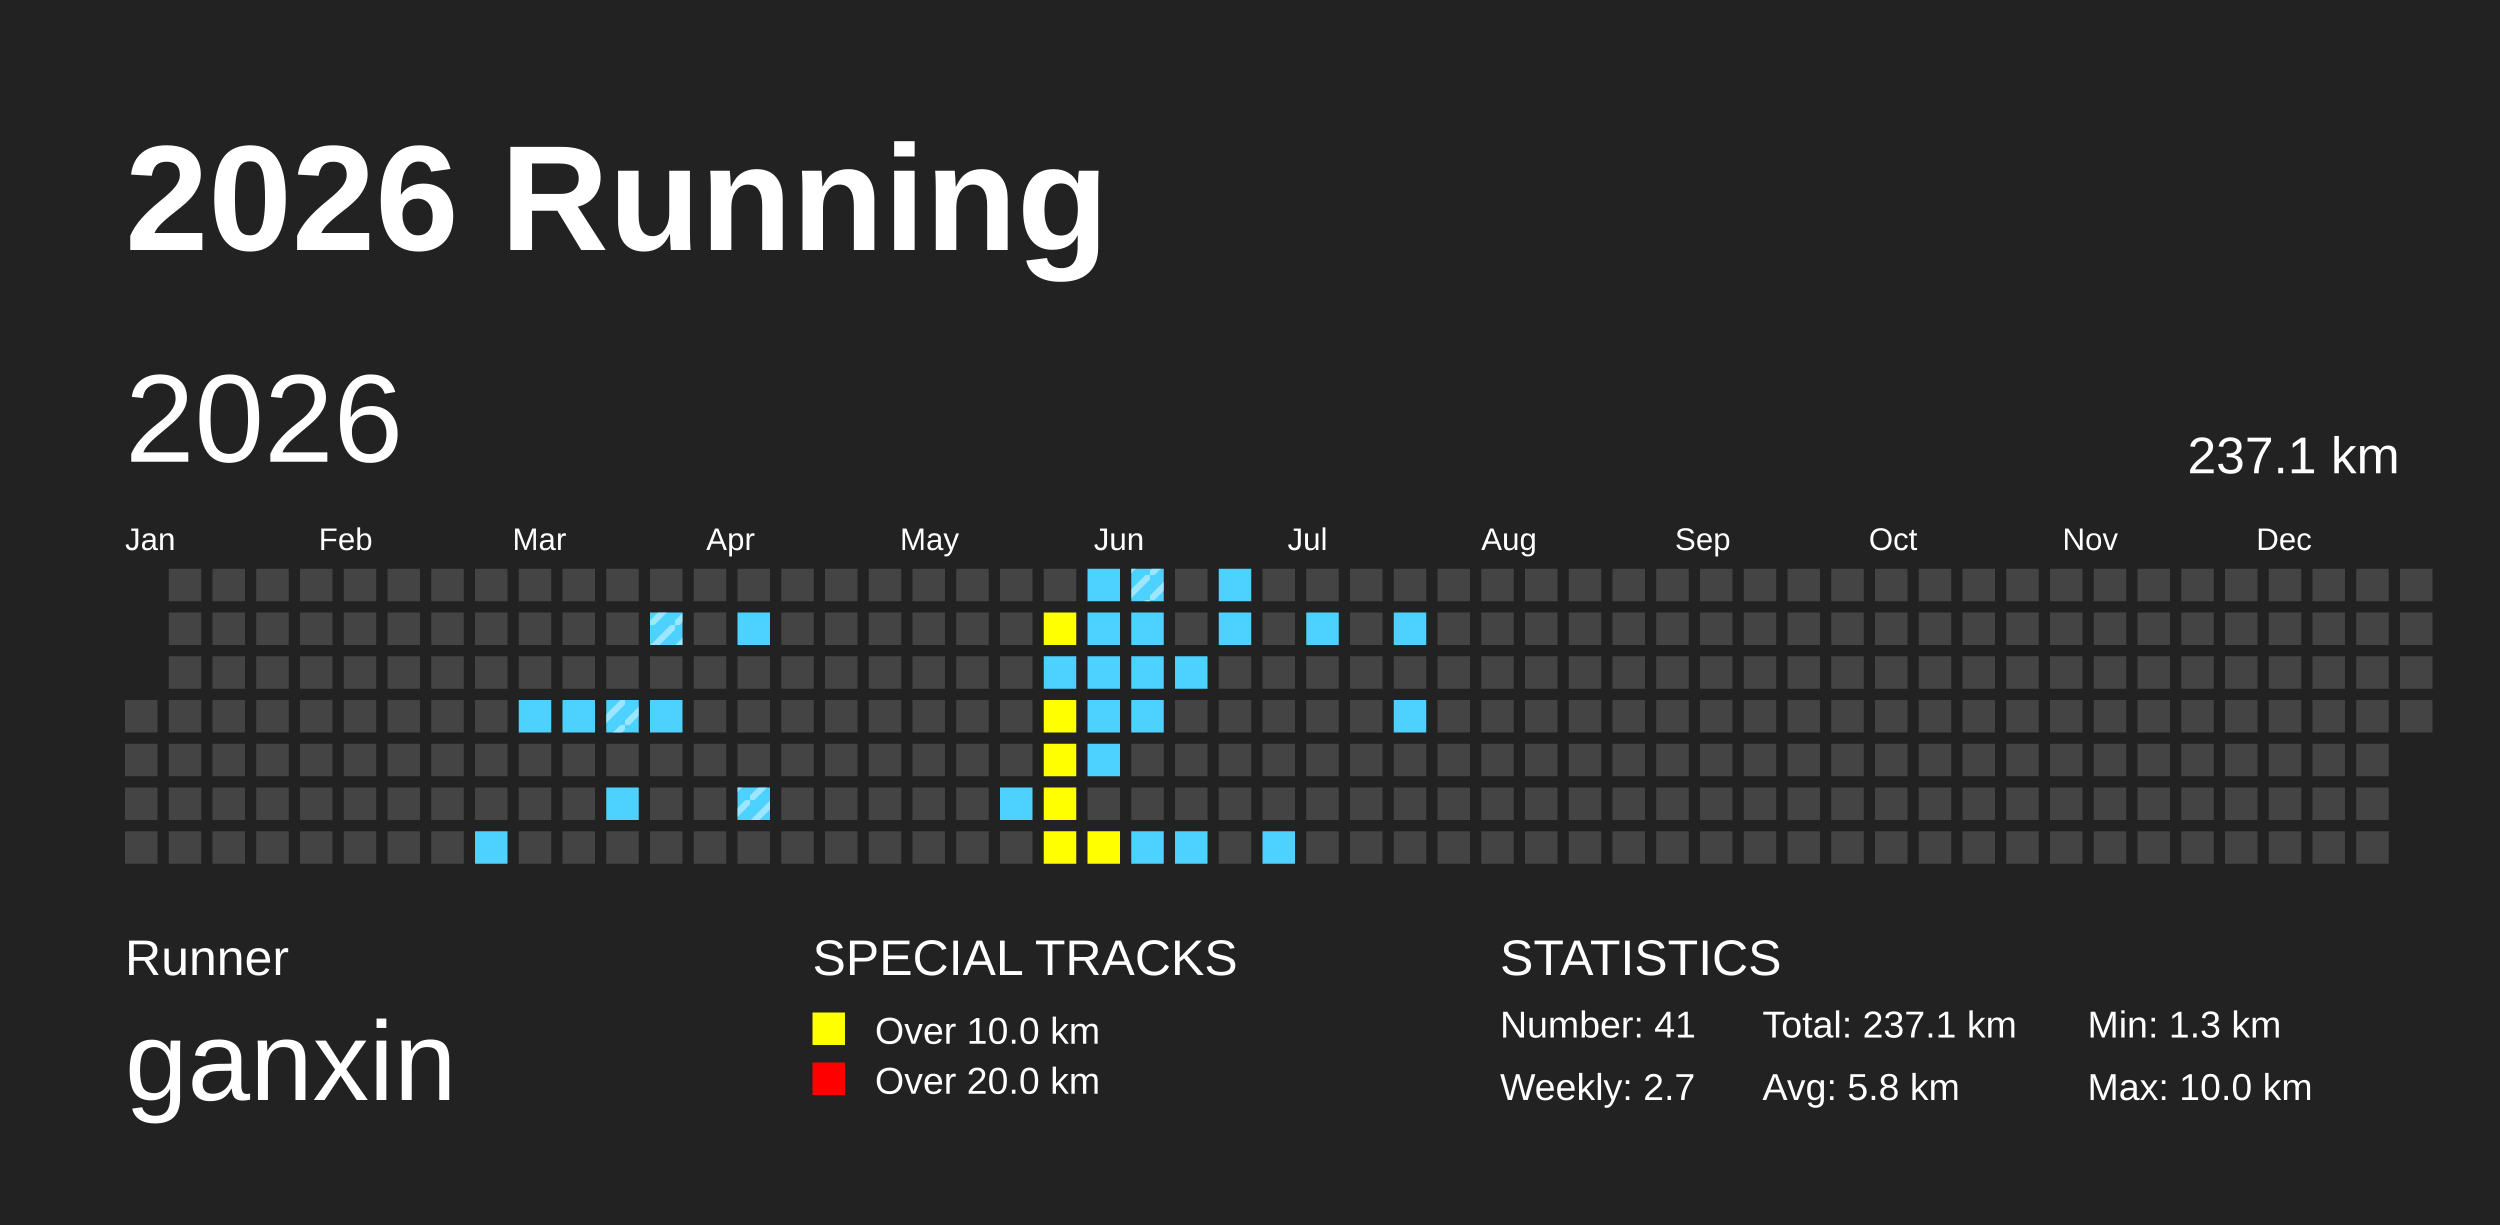
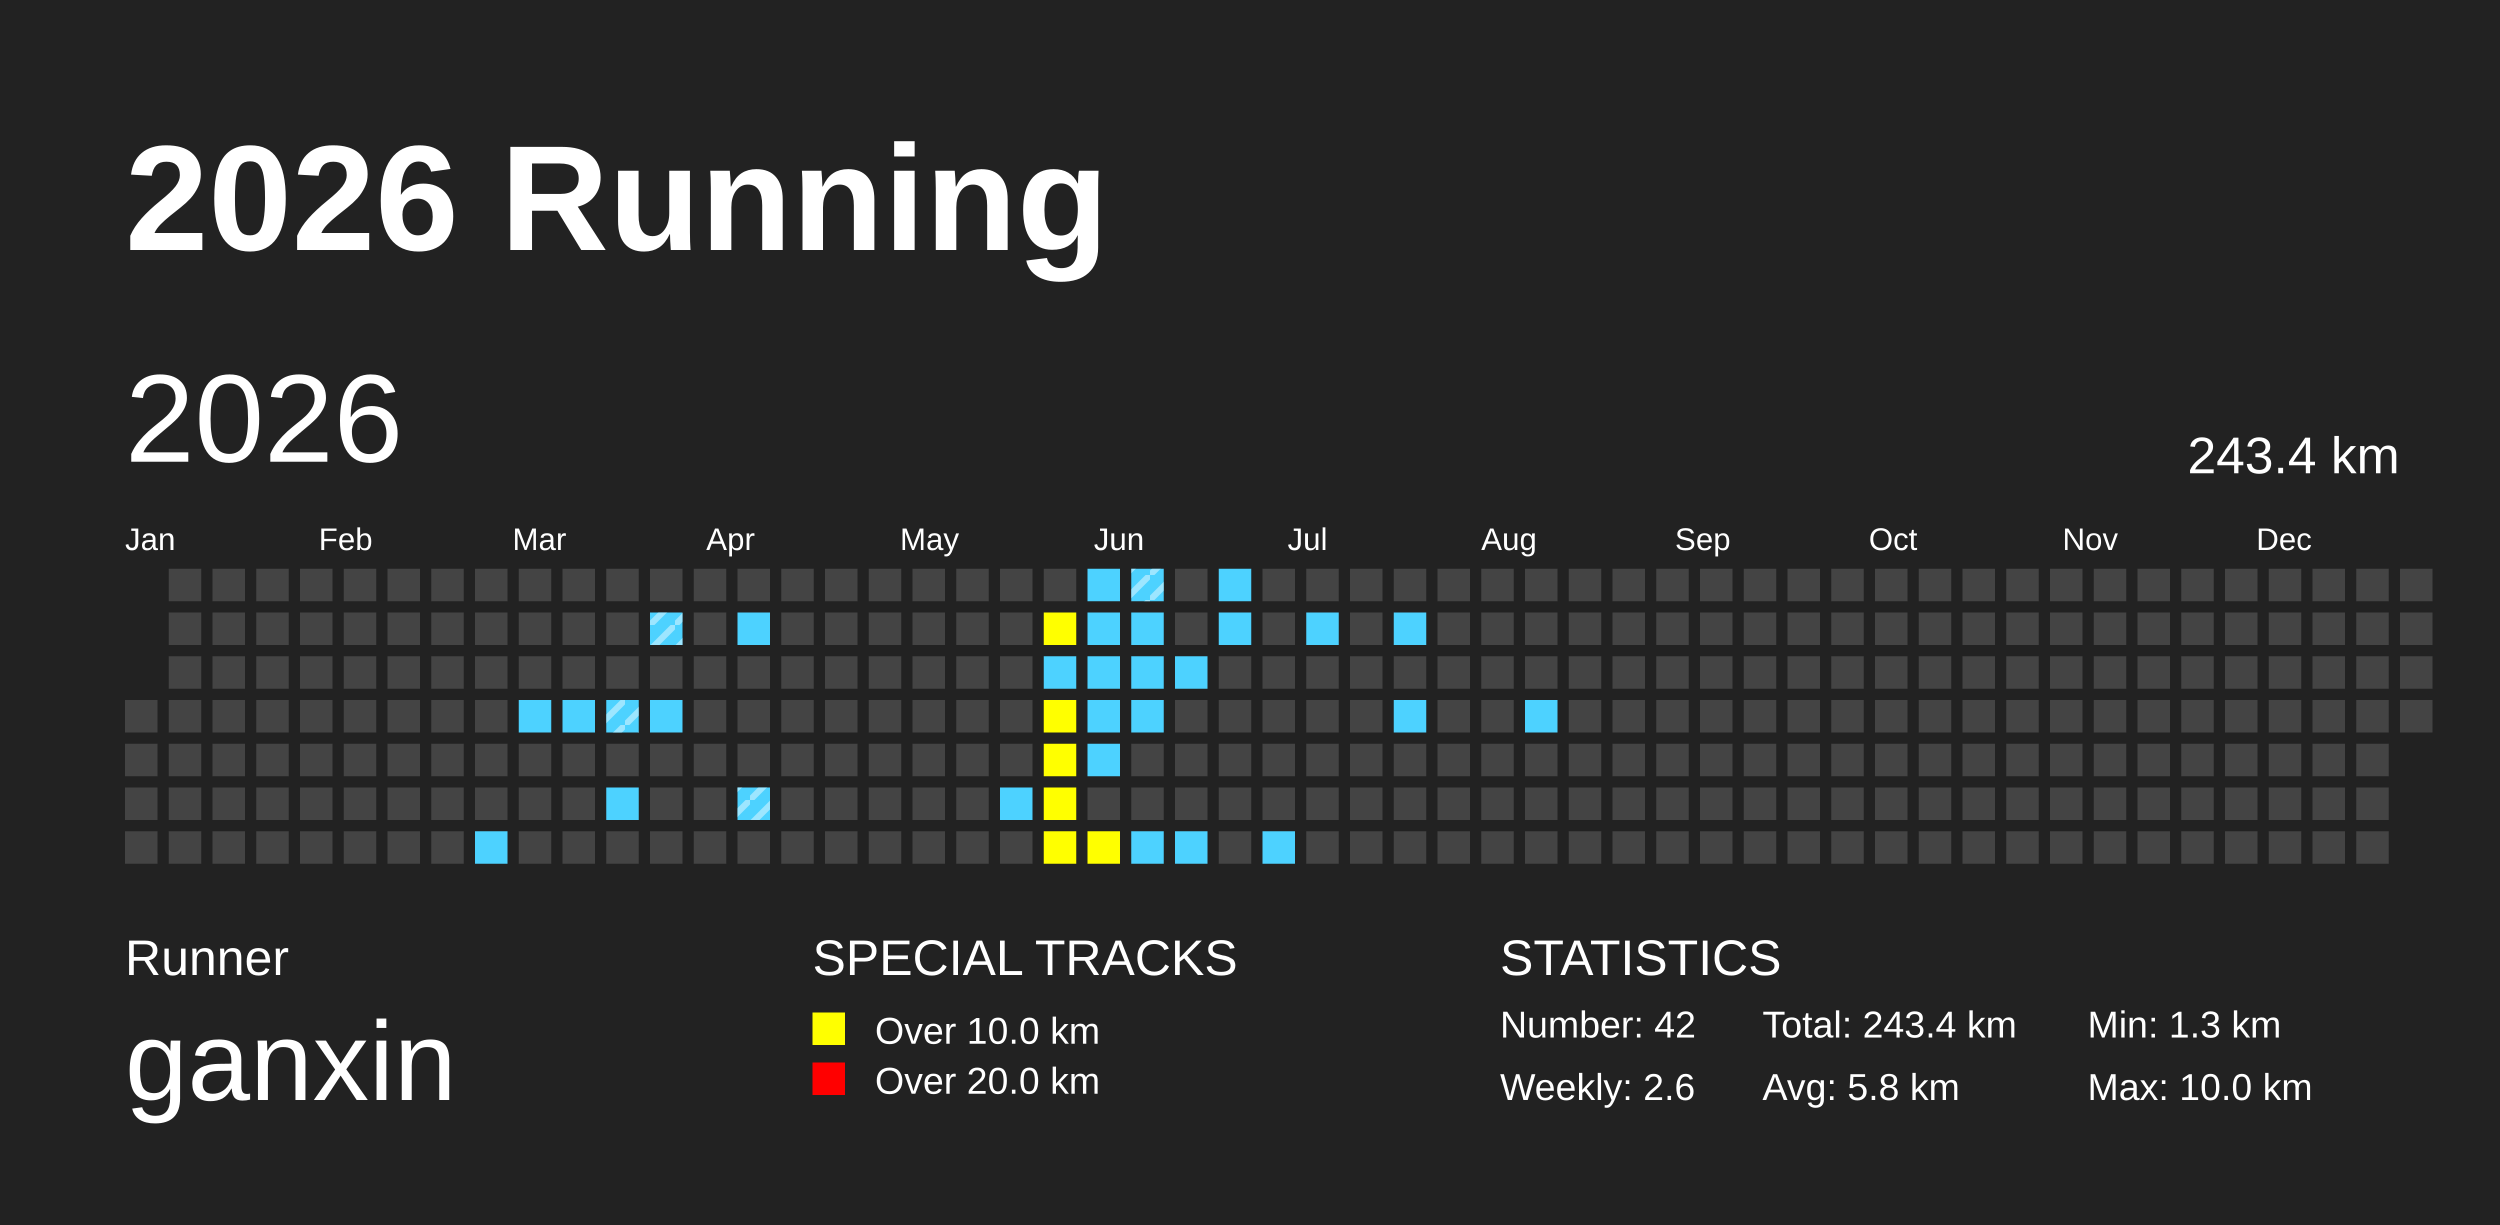
<svg xmlns="http://www.w3.org/2000/svg" baseProfile="full" height="98mm" version="1.1" viewBox="0,0,200,98" width="200mm">
  <defs>
    <pattern height="2" id="indoor-stripe" patternUnits="userSpaceOnUse" width="2">
      <line stroke="white" stroke-opacity="0.45" stroke-width="0.5" x1="0" x2="2" y1="2" y2="0" />
    </pattern>
  </defs>
  <rect fill="#222222" height="98" width="200" x="0" y="0" />
  <text fill="#FFFFFF" style="font-size:12px; font-family:Arial; font-weight:bold;" x="10" y="20">2026 Running</text>
  <text fill="#FFFFFF" style="font-size:4px; font-family:Arial" x="10" y="78">Runner</text>
  <text fill="#FFFFFF" style="font-size:9px; font-family:Arial" x="10" y="88">ganxin</text>
  <text fill="#FFFFFF" style="font-size:4px; font-family:Arial" x="65" y="78">SPECIAL TRACKS</text>
  <rect fill="yellow" height="2.6" width="2.6" x="65" y="81" />
  <text fill="#FFFFFF" style="font-size:3px; font-family:Arial" x="70" y="83.5">Over 10.0 km</text>
  <rect fill="red" height="2.6" width="2.6" x="65" y="85" />
  <text fill="#FFFFFF" style="font-size:3px; font-family:Arial" x="70" y="87.5">Over 20.0 km</text>
  <text fill="#FFFFFF" style="font-size:4px; font-family:Arial" x="120" y="78">STATISTICS</text>
-   <text fill="#FFFFFF" style="font-size:3px; font-family:Arial" x="120" y="83">Number: 41</text>
-   <text fill="#FFFFFF" style="font-size:3px; font-family:Arial" x="120" y="88">Weekly: 2.7</text>
-   <text fill="#FFFFFF" style="font-size:3px; font-family:Arial" x="141" y="83">Total: 237.1 km</text>
+   <text fill="#FFFFFF" style="font-size:3px; font-family:Arial" x="120" y="83">Number: 42</text>
+   <text fill="#FFFFFF" style="font-size:3px; font-family:Arial" x="120" y="88">Weekly: 2.6</text>
+   <text fill="#FFFFFF" style="font-size:3px; font-family:Arial" x="141" y="83">Total: 243.4 km</text>
  <text fill="#FFFFFF" style="font-size:3px; font-family:Arial" x="141" y="88">Avg: 5.8 km</text>
  <text fill="#FFFFFF" style="font-size:3px; font-family:Arial" x="167" y="83">Min: 1.3 km</text>
  <text fill="#FFFFFF" style="font-size:3px; font-family:Arial" x="167" y="88">Max: 10.0 km</text>
  <text dominant-baseline="hanging" fill="#FFFFFF" style="font-size:10.0px; font-family:Arial;" x="10" y="30">2026</text>
-   <text dominant-baseline="hanging" fill="#FFFFFF" style="font-size:4.125px; font-family:Arial;" x="175" y="35">237.1 km</text>
+   <text dominant-baseline="hanging" fill="#FFFFFF" style="font-size:4.125px; font-family:Arial;" x="175" y="35">243.4 km</text>
  <text fill="#FFFFFF" style="font-size:2.5px; font-family:Arial" x="10.0" y="44">Jan</text>
  <text fill="#FFFFFF" style="font-size:2.5px; font-family:Arial" x="25.5" y="44">Feb</text>
  <text fill="#FFFFFF" style="font-size:2.5px; font-family:Arial" x="41.0" y="44">Mar</text>
  <text fill="#FFFFFF" style="font-size:2.5px; font-family:Arial" x="56.5" y="44">Apr</text>
  <text fill="#FFFFFF" style="font-size:2.5px; font-family:Arial" x="72.0" y="44">May</text>
  <text fill="#FFFFFF" style="font-size:2.5px; font-family:Arial" x="87.5" y="44">Jun</text>
  <text fill="#FFFFFF" style="font-size:2.5px; font-family:Arial" x="103.0" y="44">Jul</text>
  <text fill="#FFFFFF" style="font-size:2.5px; font-family:Arial" x="118.5" y="44">Aug</text>
  <text fill="#FFFFFF" style="font-size:2.5px; font-family:Arial" x="134.0" y="44">Sep</text>
  <text fill="#FFFFFF" style="font-size:2.5px; font-family:Arial" x="149.5" y="44">Oct</text>
  <text fill="#FFFFFF" style="font-size:2.5px; font-family:Arial" x="165.0" y="44">Nov</text>
  <text fill="#FFFFFF" style="font-size:2.5px; font-family:Arial" x="180.5" y="44">Dec</text>
  <rect fill="#444444" height="2.6" width="2.6" x="10.0" y="56.0" />
  <rect fill="#444444" height="2.6" width="2.6" x="10.0" y="59.5" />
  <rect fill="#444444" height="2.6" width="2.6" x="10.0" y="63.0" />
  <rect fill="#444444" height="2.6" width="2.6" x="10.0" y="66.5" />
  <rect fill="#444444" height="2.6" width="2.6" x="13.5" y="45.5" />
  <rect fill="#444444" height="2.6" width="2.6" x="13.5" y="49.0" />
  <rect fill="#444444" height="2.6" width="2.6" x="13.5" y="52.5" />
  <rect fill="#444444" height="2.6" width="2.6" x="13.5" y="56.0" />
  <rect fill="#444444" height="2.6" width="2.6" x="13.5" y="59.5" />
  <rect fill="#444444" height="2.6" width="2.6" x="13.5" y="63.0" />
  <rect fill="#444444" height="2.6" width="2.6" x="13.5" y="66.5" />
  <rect fill="#444444" height="2.6" width="2.6" x="17.0" y="45.5" />
  <rect fill="#444444" height="2.6" width="2.6" x="17.0" y="49.0" />
  <rect fill="#444444" height="2.6" width="2.6" x="17.0" y="52.5" />
  <rect fill="#444444" height="2.6" width="2.6" x="17.0" y="56.0" />
  <rect fill="#444444" height="2.6" width="2.6" x="17.0" y="59.5" />
  <rect fill="#444444" height="2.6" width="2.6" x="17.0" y="63.0" />
  <rect fill="#444444" height="2.6" width="2.6" x="17.0" y="66.5" />
  <rect fill="#444444" height="2.6" width="2.6" x="20.5" y="45.5" />
  <rect fill="#444444" height="2.6" width="2.6" x="20.5" y="49.0" />
  <rect fill="#444444" height="2.6" width="2.6" x="20.5" y="52.5" />
  <rect fill="#444444" height="2.6" width="2.6" x="20.5" y="56.0" />
  <rect fill="#444444" height="2.6" width="2.6" x="20.5" y="59.5" />
  <rect fill="#444444" height="2.6" width="2.6" x="20.5" y="63.0" />
  <rect fill="#444444" height="2.6" width="2.6" x="20.5" y="66.5" />
  <rect fill="#444444" height="2.6" width="2.6" x="24.0" y="45.5" />
  <rect fill="#444444" height="2.6" width="2.6" x="24.0" y="49.0" />
  <rect fill="#444444" height="2.6" width="2.6" x="24.0" y="52.5" />
  <rect fill="#444444" height="2.6" width="2.6" x="24.0" y="56.0" />
  <rect fill="#444444" height="2.6" width="2.6" x="24.0" y="59.5" />
  <rect fill="#444444" height="2.6" width="2.6" x="24.0" y="63.0" />
  <rect fill="#444444" height="2.6" width="2.6" x="24.0" y="66.5" />
  <rect fill="#444444" height="2.6" width="2.6" x="27.5" y="45.5" />
  <rect fill="#444444" height="2.6" width="2.6" x="27.5" y="49.0" />
  <rect fill="#444444" height="2.6" width="2.6" x="27.5" y="52.5" />
  <rect fill="#444444" height="2.6" width="2.6" x="27.5" y="56.0" />
  <rect fill="#444444" height="2.6" width="2.6" x="27.5" y="59.5" />
  <rect fill="#444444" height="2.6" width="2.6" x="27.5" y="63.0" />
  <rect fill="#444444" height="2.6" width="2.6" x="27.5" y="66.5" />
  <rect fill="#444444" height="2.6" width="2.6" x="31.0" y="45.5" />
  <rect fill="#444444" height="2.6" width="2.6" x="31.0" y="49.0" />
  <rect fill="#444444" height="2.6" width="2.6" x="31.0" y="52.5" />
  <rect fill="#444444" height="2.6" width="2.6" x="31.0" y="56.0" />
  <rect fill="#444444" height="2.6" width="2.6" x="31.0" y="59.5" />
  <rect fill="#444444" height="2.6" width="2.6" x="31.0" y="63.0" />
  <rect fill="#444444" height="2.6" width="2.6" x="31.0" y="66.5" />
  <rect fill="#444444" height="2.6" width="2.6" x="34.5" y="45.5" />
  <rect fill="#444444" height="2.6" width="2.6" x="34.5" y="49.0" />
  <rect fill="#444444" height="2.6" width="2.6" x="34.5" y="52.5" />
  <rect fill="#444444" height="2.6" width="2.6" x="34.5" y="56.0" />
  <rect fill="#444444" height="2.6" width="2.6" x="34.5" y="59.5" />
  <rect fill="#444444" height="2.6" width="2.6" x="34.5" y="63.0" />
  <rect fill="#444444" height="2.6" width="2.6" x="34.5" y="66.5" />
  <rect fill="#444444" height="2.6" width="2.6" x="38.0" y="45.5" />
  <rect fill="#444444" height="2.6" width="2.6" x="38.0" y="49.0" />
  <rect fill="#444444" height="2.6" width="2.6" x="38.0" y="52.5" />
  <rect fill="#444444" height="2.6" width="2.6" x="38.0" y="56.0" />
  <rect fill="#444444" height="2.6" width="2.6" x="38.0" y="59.5" />
  <rect fill="#444444" height="2.6" width="2.6" x="38.0" y="63.0" />
  <rect fill="#4DD2FF" height="2.6" width="2.6" x="38.0" y="66.5" />
  <rect fill="#444444" height="2.6" width="2.6" x="41.5" y="45.5" />
  <rect fill="#444444" height="2.6" width="2.6" x="41.5" y="49.0" />
  <rect fill="#444444" height="2.6" width="2.6" x="41.5" y="52.5" />
  <rect fill="#4DD2FF" height="2.6" width="2.6" x="41.5" y="56.0" />
  <rect fill="#444444" height="2.6" width="2.6" x="41.5" y="59.5" />
  <rect fill="#444444" height="2.6" width="2.6" x="41.5" y="63.0" />
  <rect fill="#444444" height="2.6" width="2.6" x="41.5" y="66.5" />
  <rect fill="#444444" height="2.6" width="2.6" x="45.0" y="45.5" />
  <rect fill="#444444" height="2.6" width="2.6" x="45.0" y="49.0" />
  <rect fill="#444444" height="2.6" width="2.6" x="45.0" y="52.5" />
  <rect fill="#4DD2FF" height="2.6" width="2.6" x="45.0" y="56.0" />
  <rect fill="#444444" height="2.6" width="2.6" x="45.0" y="59.5" />
  <rect fill="#444444" height="2.6" width="2.6" x="45.0" y="63.0" />
  <rect fill="#444444" height="2.6" width="2.6" x="45.0" y="66.5" />
  <rect fill="#444444" height="2.6" width="2.6" x="48.5" y="45.5" />
  <rect fill="#444444" height="2.6" width="2.6" x="48.5" y="49.0" />
  <rect fill="#444444" height="2.6" width="2.6" x="48.5" y="52.5" />
  <rect fill="#4DD2FF" height="2.6" width="2.6" x="48.5" y="56.0" />
  <rect fill="url(#indoor-stripe)" height="2.6" style="pointer-events: none;" width="2.6" x="48.5" y="56.0" />
  <rect fill="#444444" height="2.6" width="2.6" x="48.5" y="59.5" />
  <rect fill="#4DD2FF" height="2.6" width="2.6" x="48.5" y="63.0" />
  <rect fill="#444444" height="2.6" width="2.6" x="48.5" y="66.5" />
  <rect fill="#444444" height="2.6" width="2.6" x="52.0" y="45.5" />
  <rect fill="#4DD2FF" height="2.6" width="2.6" x="52.0" y="49.0" />
  <rect fill="url(#indoor-stripe)" height="2.6" style="pointer-events: none;" width="2.6" x="52.0" y="49.0" />
  <rect fill="#444444" height="2.6" width="2.6" x="52.0" y="52.5" />
  <rect fill="#4DD2FF" height="2.6" width="2.6" x="52.0" y="56.0" />
  <rect fill="#444444" height="2.6" width="2.6" x="52.0" y="59.5" />
  <rect fill="#444444" height="2.6" width="2.6" x="52.0" y="63.0" />
  <rect fill="#444444" height="2.6" width="2.6" x="52.0" y="66.5" />
  <rect fill="#444444" height="2.6" width="2.6" x="55.5" y="45.5" />
  <rect fill="#444444" height="2.6" width="2.6" x="55.5" y="49.0" />
  <rect fill="#444444" height="2.6" width="2.6" x="55.5" y="52.5" />
  <rect fill="#444444" height="2.6" width="2.6" x="55.5" y="56.0" />
  <rect fill="#444444" height="2.6" width="2.6" x="55.5" y="59.5" />
  <rect fill="#444444" height="2.6" width="2.6" x="55.5" y="63.0" />
  <rect fill="#444444" height="2.6" width="2.6" x="55.5" y="66.5" />
  <rect fill="#444444" height="2.6" width="2.6" x="59.0" y="45.5" />
  <rect fill="#4DD2FF" height="2.6" width="2.6" x="59.0" y="49.0" />
  <rect fill="#444444" height="2.6" width="2.6" x="59.0" y="52.5" />
  <rect fill="#444444" height="2.6" width="2.6" x="59.0" y="56.0" />
  <rect fill="#444444" height="2.6" width="2.6" x="59.0" y="59.5" />
  <rect fill="#4DD2FF" height="2.6" width="2.6" x="59.0" y="63.0" />
  <rect fill="url(#indoor-stripe)" height="2.6" style="pointer-events: none;" width="2.6" x="59.0" y="63.0" />
  <rect fill="#444444" height="2.6" width="2.6" x="59.0" y="66.5" />
  <rect fill="#444444" height="2.6" width="2.6" x="62.5" y="45.5" />
  <rect fill="#444444" height="2.6" width="2.6" x="62.5" y="49.0" />
  <rect fill="#444444" height="2.6" width="2.6" x="62.5" y="52.5" />
  <rect fill="#444444" height="2.6" width="2.6" x="62.5" y="56.0" />
  <rect fill="#444444" height="2.6" width="2.6" x="62.5" y="59.5" />
  <rect fill="#444444" height="2.6" width="2.6" x="62.5" y="63.0" />
  <rect fill="#444444" height="2.6" width="2.6" x="62.5" y="66.5" />
  <rect fill="#444444" height="2.6" width="2.6" x="66.0" y="45.5" />
  <rect fill="#444444" height="2.6" width="2.6" x="66.0" y="49.0" />
  <rect fill="#444444" height="2.6" width="2.6" x="66.0" y="52.5" />
  <rect fill="#444444" height="2.6" width="2.6" x="66.0" y="56.0" />
  <rect fill="#444444" height="2.6" width="2.6" x="66.0" y="59.5" />
  <rect fill="#444444" height="2.6" width="2.6" x="66.0" y="63.0" />
  <rect fill="#444444" height="2.6" width="2.6" x="66.0" y="66.5" />
  <rect fill="#444444" height="2.6" width="2.6" x="69.5" y="45.5" />
  <rect fill="#444444" height="2.6" width="2.6" x="69.5" y="49.0" />
  <rect fill="#444444" height="2.6" width="2.6" x="69.5" y="52.5" />
  <rect fill="#444444" height="2.6" width="2.6" x="69.5" y="56.0" />
  <rect fill="#444444" height="2.6" width="2.6" x="69.5" y="59.5" />
  <rect fill="#444444" height="2.6" width="2.6" x="69.5" y="63.0" />
  <rect fill="#444444" height="2.6" width="2.6" x="69.5" y="66.5" />
  <rect fill="#444444" height="2.6" width="2.6" x="73.0" y="45.5" />
  <rect fill="#444444" height="2.6" width="2.6" x="73.0" y="49.0" />
  <rect fill="#444444" height="2.6" width="2.6" x="73.0" y="52.5" />
  <rect fill="#444444" height="2.6" width="2.6" x="73.0" y="56.0" />
  <rect fill="#444444" height="2.6" width="2.6" x="73.0" y="59.5" />
  <rect fill="#444444" height="2.6" width="2.6" x="73.0" y="63.0" />
  <rect fill="#444444" height="2.6" width="2.6" x="73.0" y="66.5" />
  <rect fill="#444444" height="2.6" width="2.6" x="76.5" y="45.5" />
  <rect fill="#444444" height="2.6" width="2.6" x="76.5" y="49.0" />
  <rect fill="#444444" height="2.6" width="2.6" x="76.5" y="52.5" />
  <rect fill="#444444" height="2.6" width="2.6" x="76.5" y="56.0" />
  <rect fill="#444444" height="2.6" width="2.6" x="76.5" y="59.5" />
  <rect fill="#444444" height="2.6" width="2.6" x="76.5" y="63.0" />
  <rect fill="#444444" height="2.6" width="2.6" x="76.5" y="66.5" />
  <rect fill="#444444" height="2.6" width="2.6" x="80.0" y="45.5" />
  <rect fill="#444444" height="2.6" width="2.6" x="80.0" y="49.0" />
  <rect fill="#444444" height="2.6" width="2.6" x="80.0" y="52.5" />
  <rect fill="#444444" height="2.6" width="2.6" x="80.0" y="56.0" />
  <rect fill="#444444" height="2.6" width="2.6" x="80.0" y="59.5" />
  <rect fill="#4DD2FF" height="2.6" width="2.6" x="80.0" y="63.0" />
  <rect fill="#444444" height="2.6" width="2.6" x="80.0" y="66.5" />
  <rect fill="#444444" height="2.6" width="2.6" x="83.5" y="45.5" />
  <rect fill="yellow" height="2.6" width="2.6" x="83.5" y="49.0" />
  <rect fill="#4DD2FF" height="2.6" width="2.6" x="83.5" y="52.5" />
  <rect fill="yellow" height="2.6" width="2.6" x="83.5" y="56.0" />
  <rect fill="yellow" height="2.6" width="2.6" x="83.5" y="59.5" />
  <rect fill="yellow" height="2.6" width="2.6" x="83.5" y="63.0" />
  <rect fill="yellow" height="2.6" width="2.6" x="83.5" y="66.5" />
  <rect fill="#4DD2FF" height="2.6" width="2.6" x="87.0" y="45.5" />
  <rect fill="#4DD2FF" height="2.6" width="2.6" x="87.0" y="49.0" />
  <rect fill="#4DD2FF" height="2.6" width="2.6" x="87.0" y="52.5" />
  <rect fill="#4DD2FF" height="2.6" width="2.6" x="87.0" y="56.0" />
  <rect fill="#4DD2FF" height="2.6" width="2.6" x="87.0" y="59.5" />
  <rect fill="#444444" height="2.6" width="2.6" x="87.0" y="63.0" />
  <rect fill="yellow" height="2.6" width="2.6" x="87.0" y="66.5" />
  <rect fill="#4DD2FF" height="2.6" width="2.6" x="90.5" y="45.5" />
  <rect fill="url(#indoor-stripe)" height="2.6" style="pointer-events: none;" width="2.6" x="90.5" y="45.5" />
  <rect fill="#4DD2FF" height="2.6" width="2.6" x="90.5" y="49.0" />
  <rect fill="#4DD2FF" height="2.6" width="2.6" x="90.5" y="52.5" />
  <rect fill="#4DD2FF" height="2.6" width="2.6" x="90.5" y="56.0" />
  <rect fill="#444444" height="2.6" width="2.6" x="90.5" y="59.5" />
  <rect fill="#444444" height="2.6" width="2.6" x="90.5" y="63.0" />
  <rect fill="#4DD2FF" height="2.6" width="2.6" x="90.5" y="66.5" />
  <rect fill="#444444" height="2.6" width="2.6" x="94.0" y="45.5" />
  <rect fill="#444444" height="2.6" width="2.6" x="94.0" y="49.0" />
  <rect fill="#4DD2FF" height="2.6" width="2.6" x="94.0" y="52.5" />
  <rect fill="#444444" height="2.6" width="2.6" x="94.0" y="56.0" />
  <rect fill="#444444" height="2.6" width="2.6" x="94.0" y="59.5" />
  <rect fill="#444444" height="2.6" width="2.6" x="94.0" y="63.0" />
  <rect fill="#4DD2FF" height="2.6" width="2.6" x="94.0" y="66.5" />
  <rect fill="#4DD2FF" height="2.6" width="2.6" x="97.5" y="45.5" />
  <rect fill="#4DD2FF" height="2.6" width="2.6" x="97.5" y="49.0" />
  <rect fill="#444444" height="2.6" width="2.6" x="97.5" y="52.5" />
  <rect fill="#444444" height="2.6" width="2.6" x="97.5" y="56.0" />
  <rect fill="#444444" height="2.6" width="2.6" x="97.5" y="59.5" />
  <rect fill="#444444" height="2.6" width="2.6" x="97.5" y="63.0" />
  <rect fill="#444444" height="2.6" width="2.6" x="97.5" y="66.5" />
  <rect fill="#444444" height="2.6" width="2.6" x="101.0" y="45.5" />
  <rect fill="#444444" height="2.6" width="2.6" x="101.0" y="49.0" />
  <rect fill="#444444" height="2.6" width="2.6" x="101.0" y="52.5" />
  <rect fill="#444444" height="2.6" width="2.6" x="101.0" y="56.0" />
  <rect fill="#444444" height="2.6" width="2.6" x="101.0" y="59.5" />
  <rect fill="#444444" height="2.6" width="2.6" x="101.0" y="63.0" />
  <rect fill="#4DD2FF" height="2.6" width="2.6" x="101.0" y="66.5" />
  <rect fill="#444444" height="2.6" width="2.6" x="104.5" y="45.5" />
  <rect fill="#4DD2FF" height="2.6" width="2.6" x="104.5" y="49.0" />
  <rect fill="#444444" height="2.6" width="2.6" x="104.5" y="52.5" />
  <rect fill="#444444" height="2.6" width="2.6" x="104.5" y="56.0" />
  <rect fill="#444444" height="2.6" width="2.6" x="104.5" y="59.5" />
  <rect fill="#444444" height="2.6" width="2.6" x="104.5" y="63.0" />
  <rect fill="#444444" height="2.6" width="2.6" x="104.5" y="66.5" />
  <rect fill="#444444" height="2.6" width="2.6" x="108.0" y="45.5" />
  <rect fill="#444444" height="2.6" width="2.6" x="108.0" y="49.0" />
  <rect fill="#444444" height="2.6" width="2.6" x="108.0" y="52.5" />
  <rect fill="#444444" height="2.6" width="2.6" x="108.0" y="56.0" />
  <rect fill="#444444" height="2.6" width="2.6" x="108.0" y="59.5" />
  <rect fill="#444444" height="2.6" width="2.6" x="108.0" y="63.0" />
  <rect fill="#444444" height="2.6" width="2.6" x="108.0" y="66.5" />
  <rect fill="#444444" height="2.6" width="2.6" x="111.5" y="45.5" />
  <rect fill="#4DD2FF" height="2.6" width="2.6" x="111.5" y="49.0" />
  <rect fill="#444444" height="2.6" width="2.6" x="111.5" y="52.5" />
  <rect fill="#4DD2FF" height="2.6" width="2.6" x="111.5" y="56.0" />
  <rect fill="#444444" height="2.6" width="2.6" x="111.5" y="59.5" />
  <rect fill="#444444" height="2.6" width="2.6" x="111.5" y="63.0" />
  <rect fill="#444444" height="2.6" width="2.6" x="111.5" y="66.5" />
  <rect fill="#444444" height="2.6" width="2.6" x="115.0" y="45.5" />
  <rect fill="#444444" height="2.6" width="2.6" x="115.0" y="49.0" />
  <rect fill="#444444" height="2.6" width="2.6" x="115.0" y="52.5" />
  <rect fill="#444444" height="2.6" width="2.6" x="115.0" y="56.0" />
  <rect fill="#444444" height="2.6" width="2.6" x="115.0" y="59.5" />
  <rect fill="#444444" height="2.6" width="2.6" x="115.0" y="63.0" />
  <rect fill="#444444" height="2.6" width="2.6" x="115.0" y="66.5" />
  <rect fill="#444444" height="2.6" width="2.6" x="118.5" y="45.5" />
  <rect fill="#444444" height="2.6" width="2.6" x="118.5" y="49.0" />
  <rect fill="#444444" height="2.6" width="2.6" x="118.5" y="52.5" />
  <rect fill="#444444" height="2.6" width="2.6" x="118.5" y="56.0" />
  <rect fill="#444444" height="2.6" width="2.6" x="118.5" y="59.5" />
  <rect fill="#444444" height="2.6" width="2.6" x="118.5" y="63.0" />
  <rect fill="#444444" height="2.6" width="2.6" x="118.5" y="66.5" />
  <rect fill="#444444" height="2.6" width="2.6" x="122.0" y="45.5" />
  <rect fill="#444444" height="2.6" width="2.6" x="122.0" y="49.0" />
  <rect fill="#444444" height="2.6" width="2.6" x="122.0" y="52.5" />
-   <rect fill="#444444" height="2.6" width="2.6" x="122.0" y="56.0" />
+   <rect fill="#4DD2FF" height="2.6" width="2.6" x="122.0" y="56.0" />
  <rect fill="#444444" height="2.6" width="2.6" x="122.0" y="59.5" />
  <rect fill="#444444" height="2.6" width="2.6" x="122.0" y="63.0" />
  <rect fill="#444444" height="2.6" width="2.6" x="122.0" y="66.5" />
  <rect fill="#444444" height="2.6" width="2.6" x="125.5" y="45.5" />
  <rect fill="#444444" height="2.6" width="2.6" x="125.5" y="49.0" />
  <rect fill="#444444" height="2.6" width="2.6" x="125.5" y="52.5" />
  <rect fill="#444444" height="2.6" width="2.6" x="125.5" y="56.0" />
  <rect fill="#444444" height="2.6" width="2.6" x="125.5" y="59.5" />
  <rect fill="#444444" height="2.6" width="2.6" x="125.5" y="63.0" />
  <rect fill="#444444" height="2.6" width="2.6" x="125.5" y="66.5" />
  <rect fill="#444444" height="2.6" width="2.6" x="129.0" y="45.5" />
  <rect fill="#444444" height="2.6" width="2.6" x="129.0" y="49.0" />
  <rect fill="#444444" height="2.6" width="2.6" x="129.0" y="52.5" />
  <rect fill="#444444" height="2.6" width="2.6" x="129.0" y="56.0" />
  <rect fill="#444444" height="2.6" width="2.6" x="129.0" y="59.5" />
  <rect fill="#444444" height="2.6" width="2.6" x="129.0" y="63.0" />
  <rect fill="#444444" height="2.6" width="2.6" x="129.0" y="66.5" />
  <rect fill="#444444" height="2.6" width="2.6" x="132.5" y="45.5" />
  <rect fill="#444444" height="2.6" width="2.6" x="132.5" y="49.0" />
  <rect fill="#444444" height="2.6" width="2.6" x="132.5" y="52.5" />
  <rect fill="#444444" height="2.6" width="2.6" x="132.5" y="56.0" />
  <rect fill="#444444" height="2.6" width="2.6" x="132.5" y="59.5" />
  <rect fill="#444444" height="2.6" width="2.6" x="132.5" y="63.0" />
  <rect fill="#444444" height="2.6" width="2.6" x="132.5" y="66.5" />
  <rect fill="#444444" height="2.6" width="2.6" x="136.0" y="45.5" />
  <rect fill="#444444" height="2.6" width="2.6" x="136.0" y="49.0" />
  <rect fill="#444444" height="2.6" width="2.6" x="136.0" y="52.5" />
  <rect fill="#444444" height="2.6" width="2.6" x="136.0" y="56.0" />
  <rect fill="#444444" height="2.6" width="2.6" x="136.0" y="59.5" />
  <rect fill="#444444" height="2.6" width="2.6" x="136.0" y="63.0" />
  <rect fill="#444444" height="2.6" width="2.6" x="136.0" y="66.5" />
  <rect fill="#444444" height="2.6" width="2.6" x="139.5" y="45.5" />
  <rect fill="#444444" height="2.6" width="2.6" x="139.5" y="49.0" />
  <rect fill="#444444" height="2.6" width="2.6" x="139.5" y="52.5" />
  <rect fill="#444444" height="2.6" width="2.6" x="139.5" y="56.0" />
  <rect fill="#444444" height="2.6" width="2.6" x="139.5" y="59.5" />
  <rect fill="#444444" height="2.6" width="2.6" x="139.5" y="63.0" />
  <rect fill="#444444" height="2.6" width="2.6" x="139.5" y="66.5" />
  <rect fill="#444444" height="2.6" width="2.6" x="143.0" y="45.5" />
  <rect fill="#444444" height="2.6" width="2.6" x="143.0" y="49.0" />
  <rect fill="#444444" height="2.6" width="2.6" x="143.0" y="52.5" />
  <rect fill="#444444" height="2.6" width="2.6" x="143.0" y="56.0" />
  <rect fill="#444444" height="2.6" width="2.6" x="143.0" y="59.5" />
  <rect fill="#444444" height="2.6" width="2.6" x="143.0" y="63.0" />
  <rect fill="#444444" height="2.6" width="2.6" x="143.0" y="66.5" />
  <rect fill="#444444" height="2.6" width="2.6" x="146.5" y="45.5" />
  <rect fill="#444444" height="2.6" width="2.6" x="146.5" y="49.0" />
  <rect fill="#444444" height="2.6" width="2.6" x="146.5" y="52.5" />
  <rect fill="#444444" height="2.6" width="2.6" x="146.5" y="56.0" />
  <rect fill="#444444" height="2.6" width="2.6" x="146.5" y="59.5" />
  <rect fill="#444444" height="2.6" width="2.6" x="146.5" y="63.0" />
  <rect fill="#444444" height="2.6" width="2.6" x="146.5" y="66.5" />
  <rect fill="#444444" height="2.6" width="2.6" x="150.0" y="45.5" />
  <rect fill="#444444" height="2.6" width="2.6" x="150.0" y="49.0" />
  <rect fill="#444444" height="2.6" width="2.6" x="150.0" y="52.5" />
  <rect fill="#444444" height="2.6" width="2.6" x="150.0" y="56.0" />
  <rect fill="#444444" height="2.6" width="2.6" x="150.0" y="59.5" />
  <rect fill="#444444" height="2.6" width="2.6" x="150.0" y="63.0" />
  <rect fill="#444444" height="2.6" width="2.6" x="150.0" y="66.5" />
  <rect fill="#444444" height="2.6" width="2.6" x="153.5" y="45.5" />
  <rect fill="#444444" height="2.6" width="2.6" x="153.5" y="49.0" />
  <rect fill="#444444" height="2.6" width="2.6" x="153.5" y="52.5" />
  <rect fill="#444444" height="2.6" width="2.6" x="153.5" y="56.0" />
  <rect fill="#444444" height="2.6" width="2.6" x="153.5" y="59.5" />
  <rect fill="#444444" height="2.6" width="2.6" x="153.5" y="63.0" />
  <rect fill="#444444" height="2.6" width="2.6" x="153.5" y="66.5" />
  <rect fill="#444444" height="2.6" width="2.6" x="157.0" y="45.5" />
  <rect fill="#444444" height="2.6" width="2.6" x="157.0" y="49.0" />
  <rect fill="#444444" height="2.6" width="2.6" x="157.0" y="52.5" />
  <rect fill="#444444" height="2.6" width="2.6" x="157.0" y="56.0" />
  <rect fill="#444444" height="2.6" width="2.6" x="157.0" y="59.5" />
  <rect fill="#444444" height="2.6" width="2.6" x="157.0" y="63.0" />
  <rect fill="#444444" height="2.6" width="2.6" x="157.0" y="66.5" />
  <rect fill="#444444" height="2.6" width="2.6" x="160.5" y="45.5" />
  <rect fill="#444444" height="2.6" width="2.6" x="160.5" y="49.0" />
  <rect fill="#444444" height="2.6" width="2.6" x="160.5" y="52.5" />
  <rect fill="#444444" height="2.6" width="2.6" x="160.5" y="56.0" />
  <rect fill="#444444" height="2.6" width="2.6" x="160.5" y="59.5" />
  <rect fill="#444444" height="2.6" width="2.6" x="160.5" y="63.0" />
  <rect fill="#444444" height="2.6" width="2.6" x="160.5" y="66.5" />
  <rect fill="#444444" height="2.6" width="2.6" x="164.0" y="45.5" />
  <rect fill="#444444" height="2.6" width="2.6" x="164.0" y="49.0" />
  <rect fill="#444444" height="2.6" width="2.6" x="164.0" y="52.5" />
  <rect fill="#444444" height="2.6" width="2.6" x="164.0" y="56.0" />
  <rect fill="#444444" height="2.6" width="2.6" x="164.0" y="59.5" />
  <rect fill="#444444" height="2.6" width="2.6" x="164.0" y="63.0" />
  <rect fill="#444444" height="2.6" width="2.6" x="164.0" y="66.5" />
  <rect fill="#444444" height="2.6" width="2.6" x="167.5" y="45.5" />
  <rect fill="#444444" height="2.6" width="2.6" x="167.5" y="49.0" />
  <rect fill="#444444" height="2.6" width="2.6" x="167.5" y="52.5" />
  <rect fill="#444444" height="2.6" width="2.6" x="167.5" y="56.0" />
  <rect fill="#444444" height="2.6" width="2.6" x="167.5" y="59.5" />
  <rect fill="#444444" height="2.6" width="2.6" x="167.5" y="63.0" />
  <rect fill="#444444" height="2.6" width="2.6" x="167.5" y="66.5" />
  <rect fill="#444444" height="2.6" width="2.6" x="171.0" y="45.5" />
  <rect fill="#444444" height="2.6" width="2.6" x="171.0" y="49.0" />
  <rect fill="#444444" height="2.6" width="2.6" x="171.0" y="52.5" />
  <rect fill="#444444" height="2.6" width="2.6" x="171.0" y="56.0" />
  <rect fill="#444444" height="2.6" width="2.6" x="171.0" y="59.5" />
  <rect fill="#444444" height="2.6" width="2.6" x="171.0" y="63.0" />
  <rect fill="#444444" height="2.6" width="2.6" x="171.0" y="66.5" />
  <rect fill="#444444" height="2.6" width="2.6" x="174.5" y="45.5" />
  <rect fill="#444444" height="2.6" width="2.6" x="174.5" y="49.0" />
  <rect fill="#444444" height="2.6" width="2.6" x="174.5" y="52.5" />
  <rect fill="#444444" height="2.6" width="2.6" x="174.5" y="56.0" />
  <rect fill="#444444" height="2.6" width="2.6" x="174.5" y="59.5" />
  <rect fill="#444444" height="2.6" width="2.6" x="174.5" y="63.0" />
  <rect fill="#444444" height="2.6" width="2.6" x="174.5" y="66.5" />
  <rect fill="#444444" height="2.6" width="2.6" x="178.0" y="45.5" />
  <rect fill="#444444" height="2.6" width="2.6" x="178.0" y="49.0" />
  <rect fill="#444444" height="2.6" width="2.6" x="178.0" y="52.5" />
  <rect fill="#444444" height="2.6" width="2.6" x="178.0" y="56.0" />
  <rect fill="#444444" height="2.6" width="2.6" x="178.0" y="59.5" />
  <rect fill="#444444" height="2.6" width="2.6" x="178.0" y="63.0" />
  <rect fill="#444444" height="2.6" width="2.6" x="178.0" y="66.5" />
  <rect fill="#444444" height="2.6" width="2.6" x="181.5" y="45.5" />
  <rect fill="#444444" height="2.6" width="2.6" x="181.5" y="49.0" />
  <rect fill="#444444" height="2.6" width="2.6" x="181.5" y="52.5" />
  <rect fill="#444444" height="2.6" width="2.6" x="181.5" y="56.0" />
  <rect fill="#444444" height="2.6" width="2.6" x="181.5" y="59.5" />
  <rect fill="#444444" height="2.6" width="2.6" x="181.5" y="63.0" />
  <rect fill="#444444" height="2.6" width="2.6" x="181.5" y="66.5" />
  <rect fill="#444444" height="2.6" width="2.6" x="185.0" y="45.5" />
  <rect fill="#444444" height="2.6" width="2.6" x="185.0" y="49.0" />
  <rect fill="#444444" height="2.6" width="2.6" x="185.0" y="52.5" />
  <rect fill="#444444" height="2.6" width="2.6" x="185.0" y="56.0" />
  <rect fill="#444444" height="2.6" width="2.6" x="185.0" y="59.5" />
  <rect fill="#444444" height="2.6" width="2.6" x="185.0" y="63.0" />
  <rect fill="#444444" height="2.6" width="2.6" x="185.0" y="66.5" />
  <rect fill="#444444" height="2.6" width="2.6" x="188.5" y="45.5" />
  <rect fill="#444444" height="2.6" width="2.6" x="188.5" y="49.0" />
  <rect fill="#444444" height="2.6" width="2.6" x="188.5" y="52.5" />
  <rect fill="#444444" height="2.6" width="2.6" x="188.5" y="56.0" />
  <rect fill="#444444" height="2.6" width="2.6" x="188.5" y="59.5" />
  <rect fill="#444444" height="2.6" width="2.6" x="188.5" y="63.0" />
  <rect fill="#444444" height="2.6" width="2.6" x="188.5" y="66.5" />
  <rect fill="#444444" height="2.6" width="2.6" x="192.0" y="45.5" />
  <rect fill="#444444" height="2.6" width="2.6" x="192.0" y="49.0" />
  <rect fill="#444444" height="2.6" width="2.6" x="192.0" y="52.5" />
  <rect fill="#444444" height="2.6" width="2.6" x="192.0" y="56.0" />
</svg>
